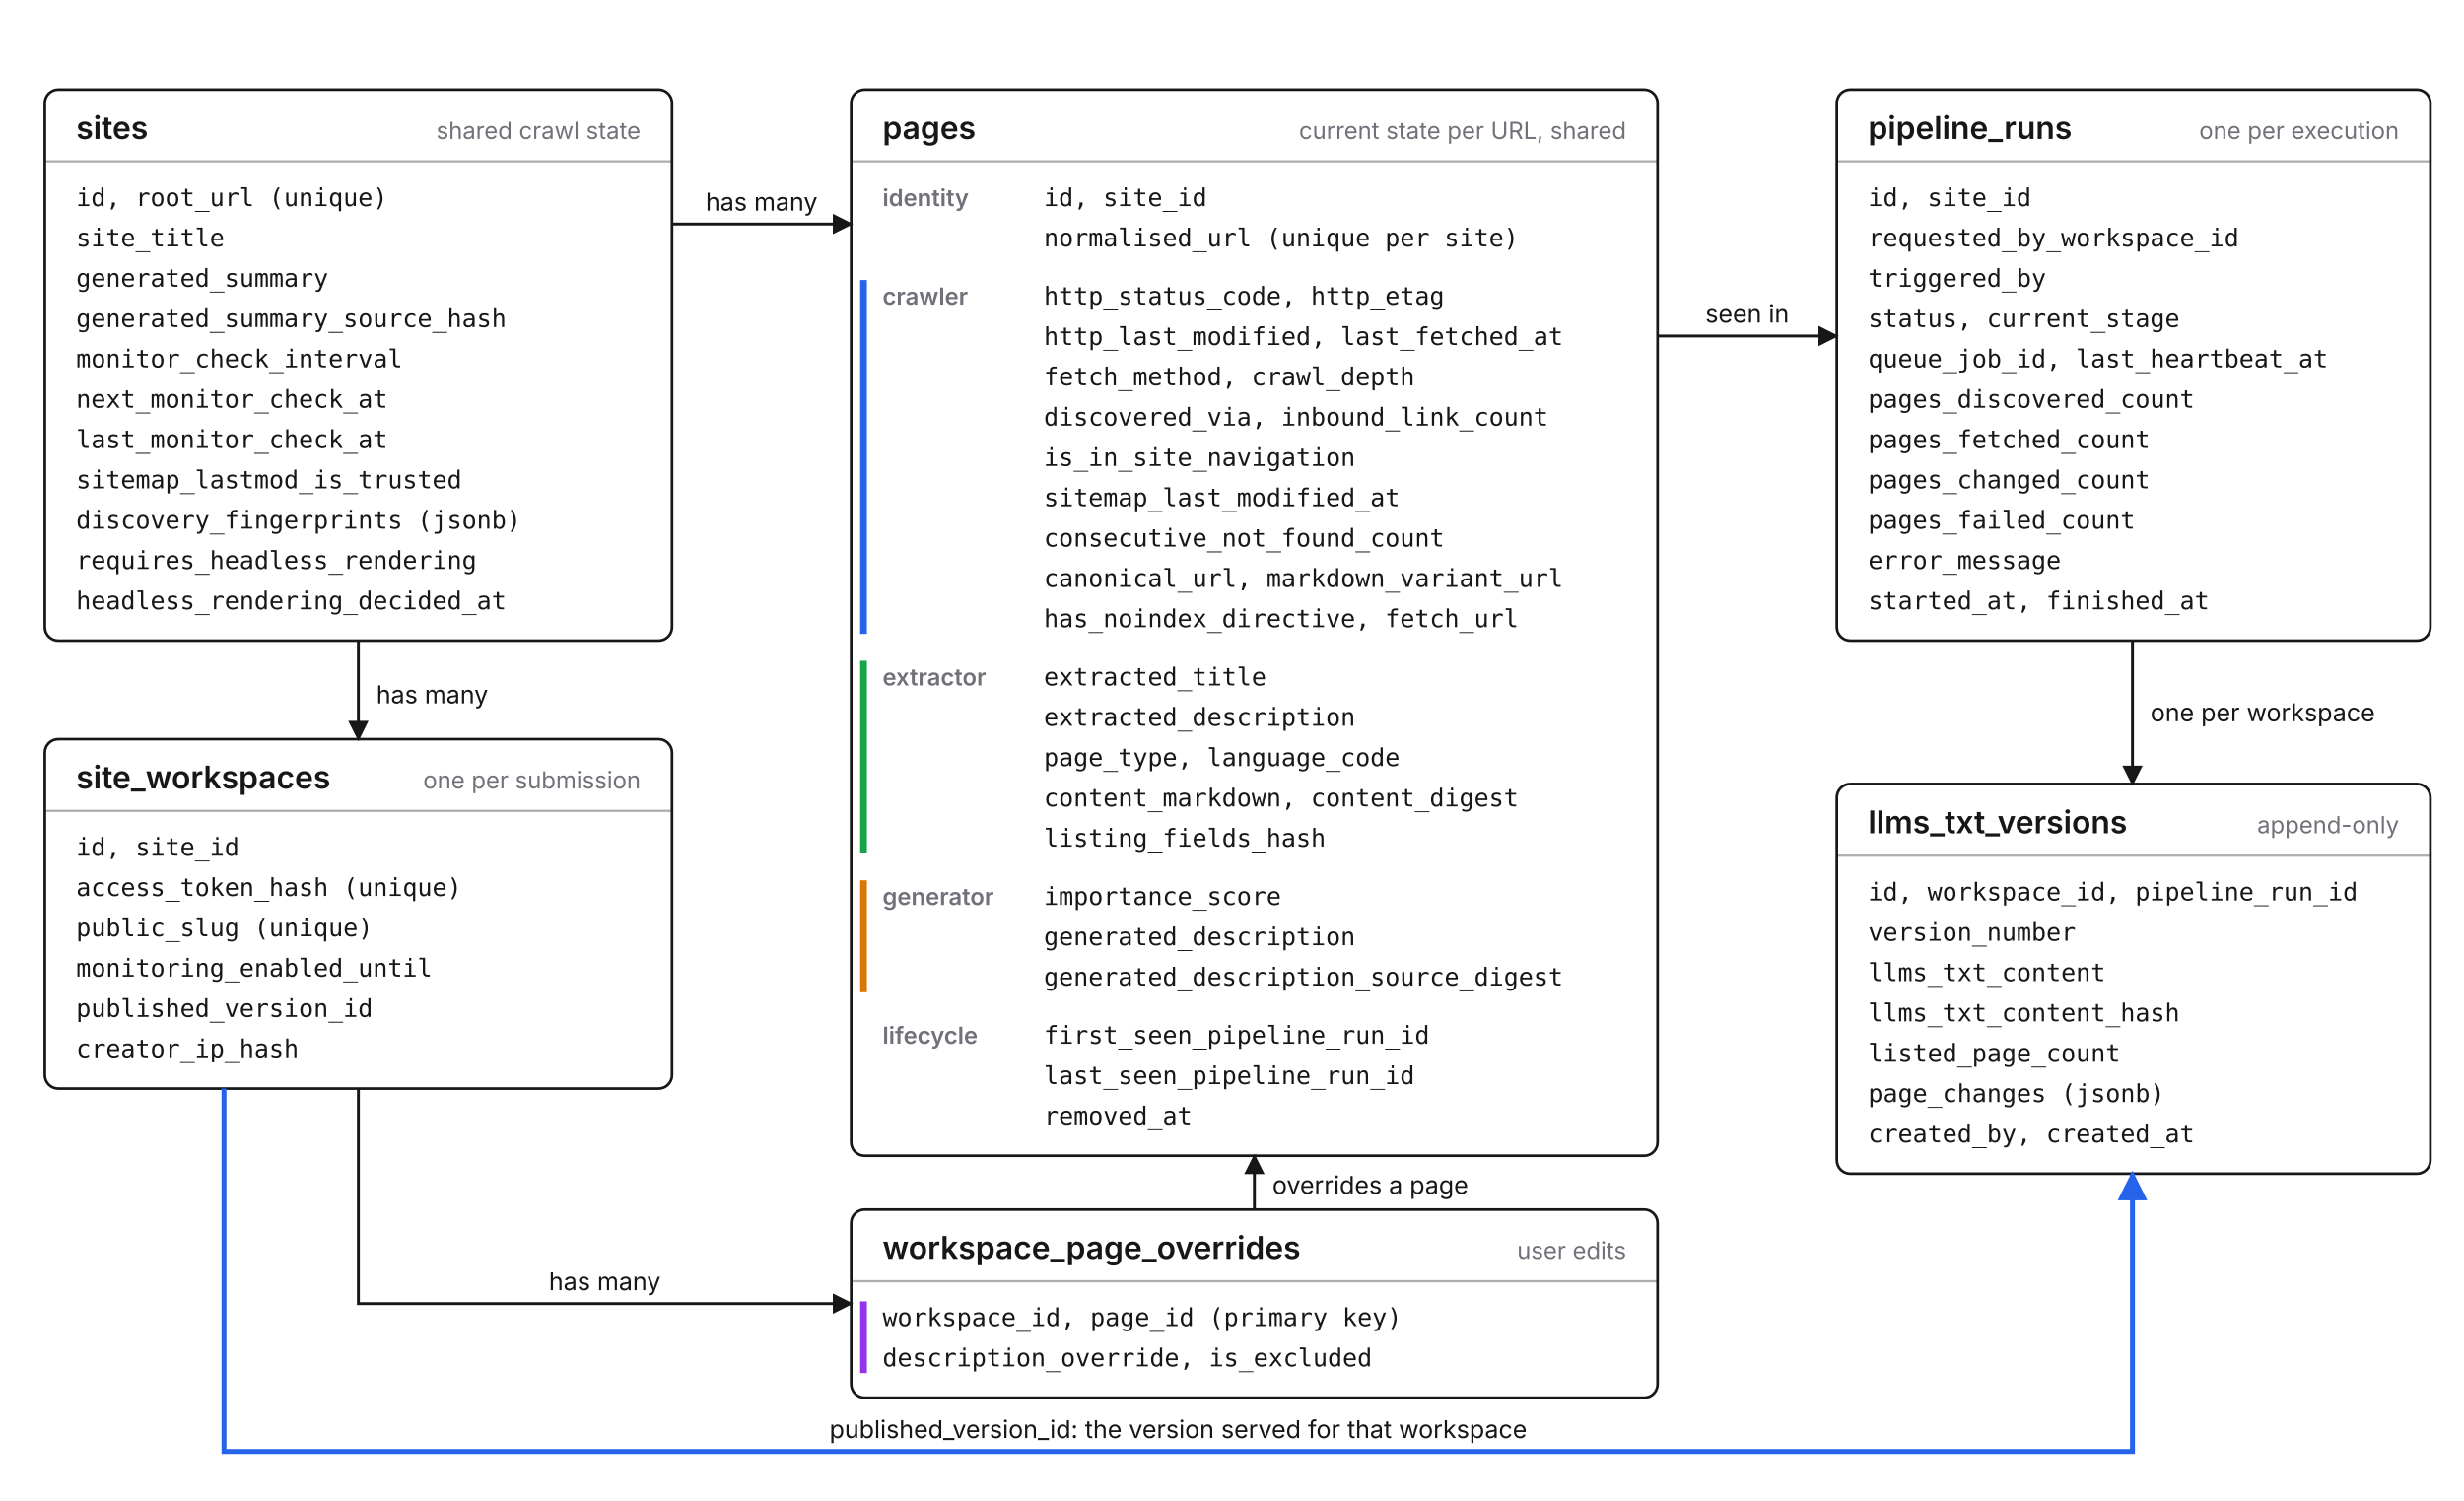
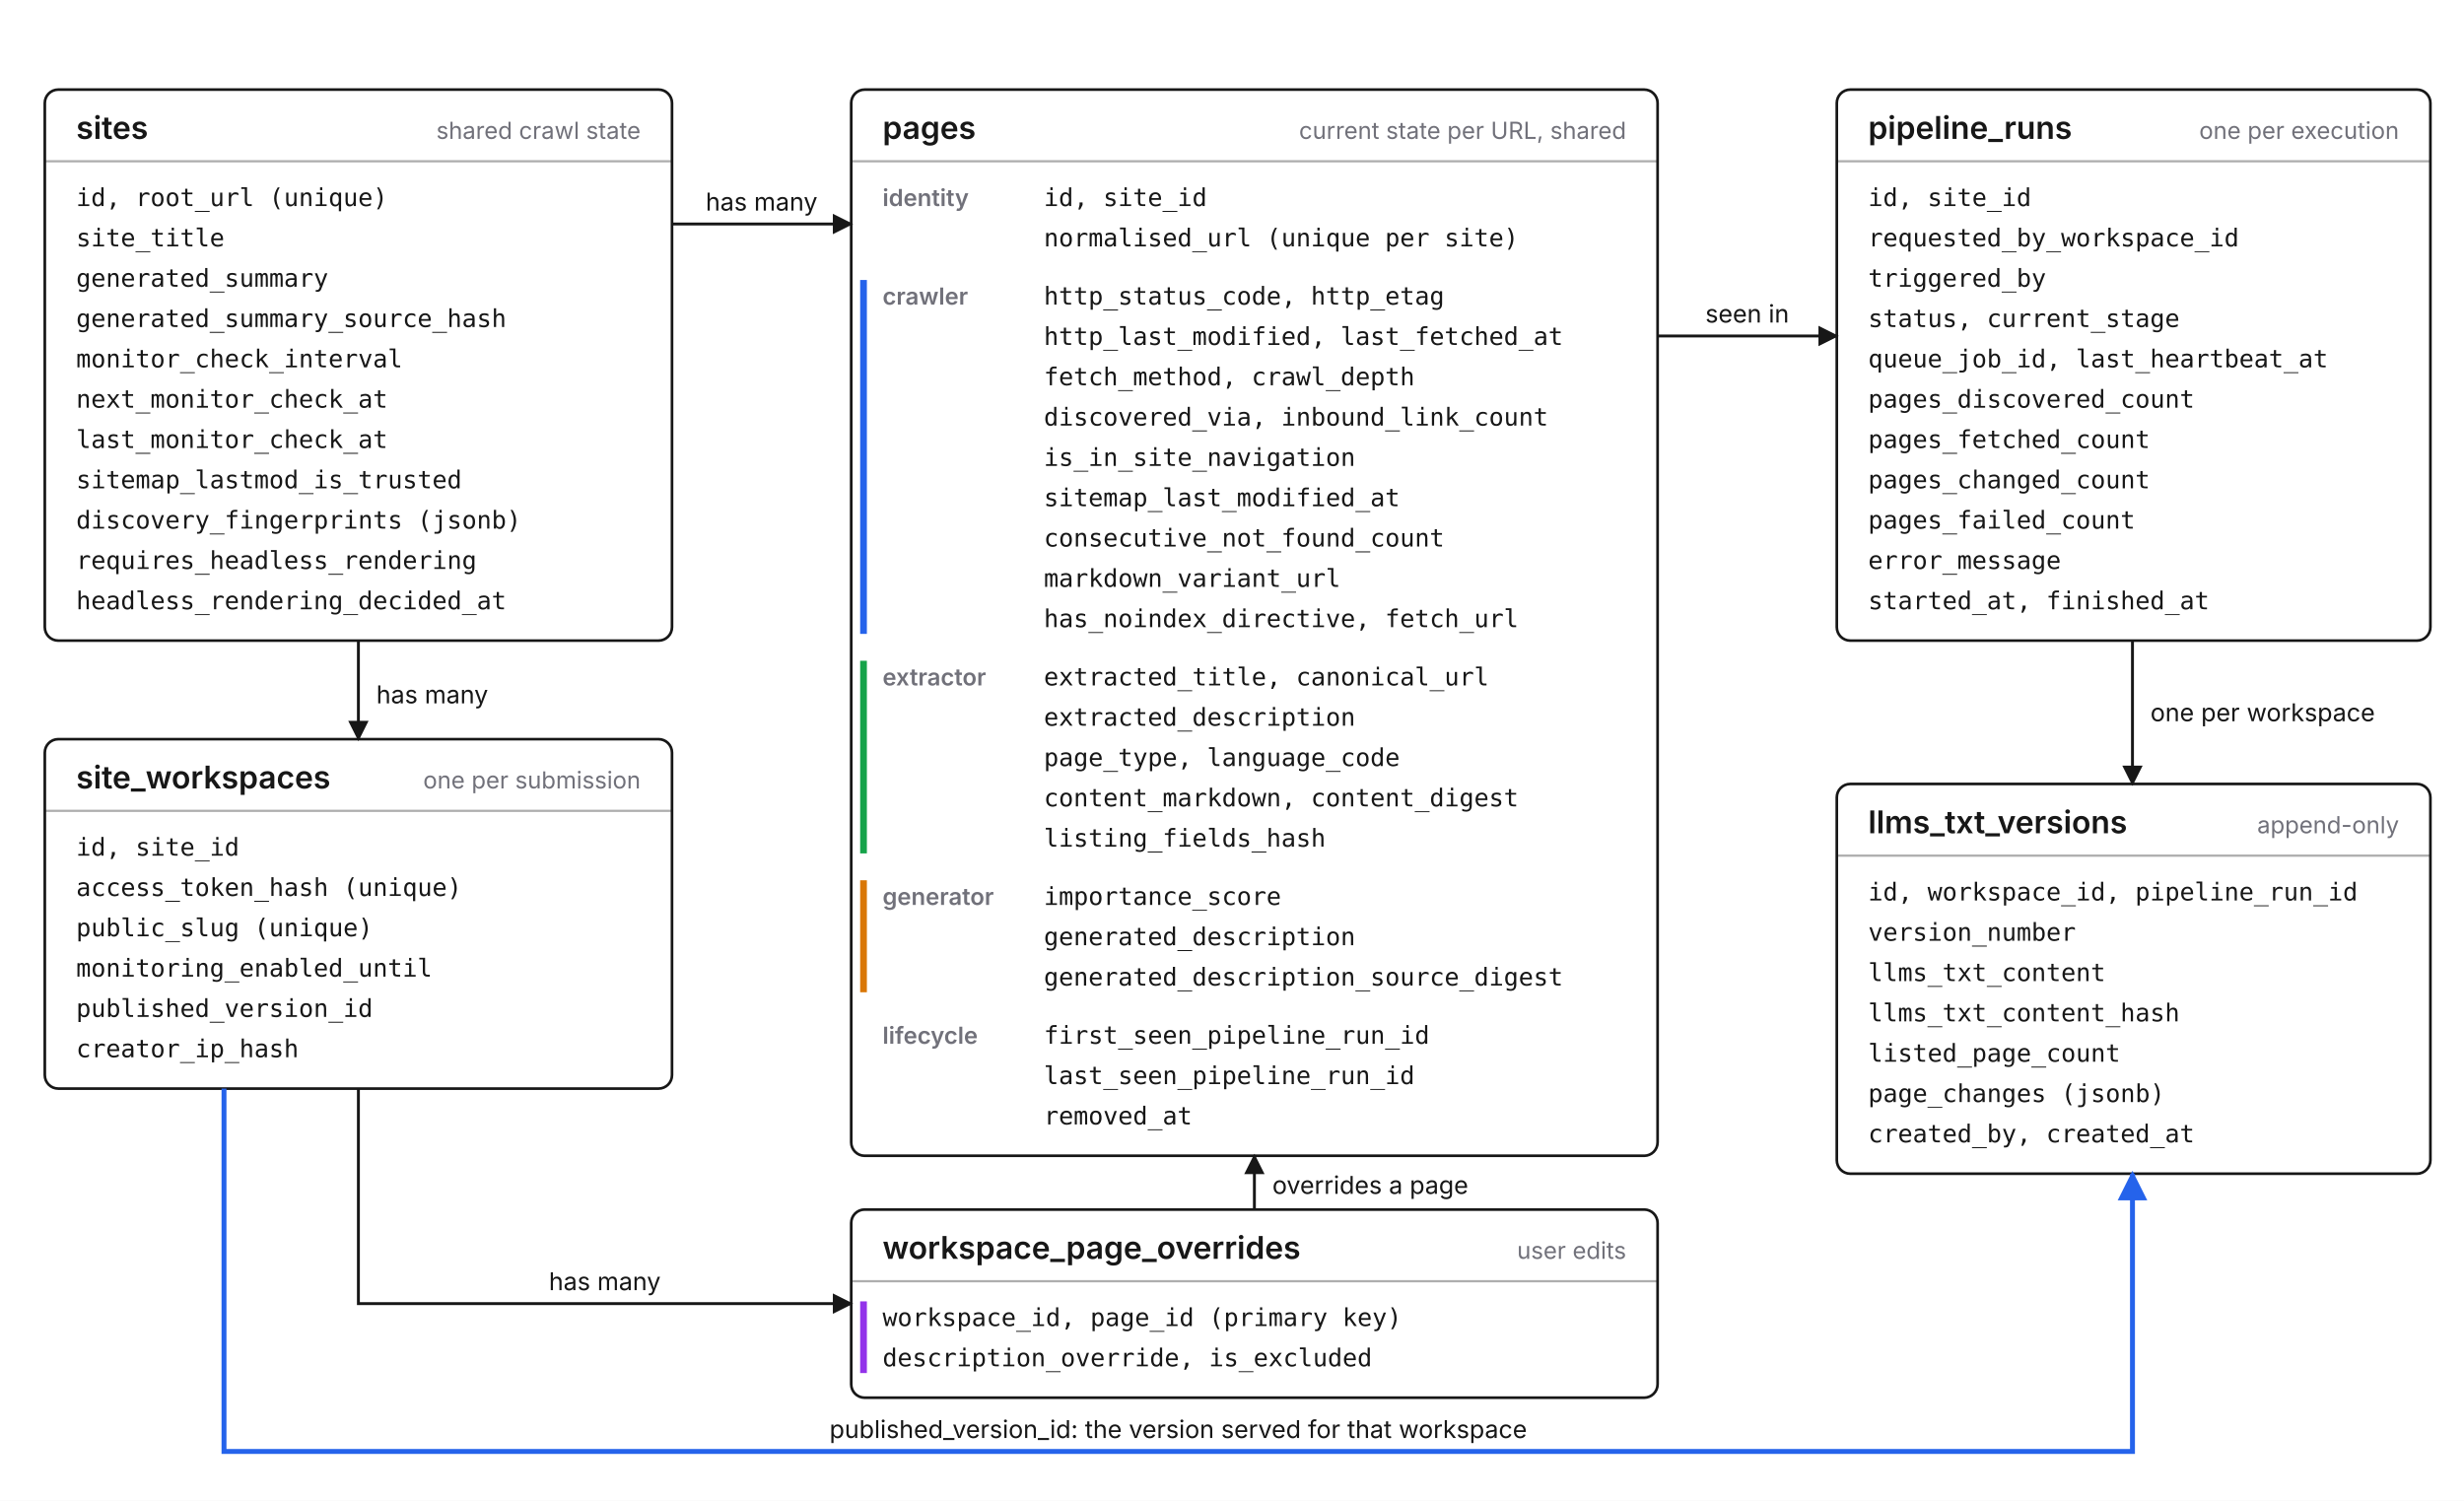
<svg xmlns="http://www.w3.org/2000/svg" width="1100" height="670" style="color:#171717;font-family:system-ui,-apple-system,'Segoe UI',sans-serif" viewBox="0 0 1100 670" role="img" aria-label="Six tables. A site has many pages and many workspaces. Crawl state lives on sites and pages and is shared; each workspace has its own access token, page overrides and published llms.txt version.">
  <style>
.b { fill: #fff; stroke: currentColor; stroke-width: 1.2; }
.sep { stroke: currentColor; stroke-width: 1; opacity: .35; }
.ln { fill: none; stroke: currentColor; stroke-width: 1.3; }
.ptr { fill: none; stroke: #2563eb; stroke-width: 2.2; }
.t { fill: currentColor; font-size: 14px; font-weight: 600; }
.n { fill: #71717a; font-size: 10.5px; }
.g { fill: #71717a; font-size: 10.5px; font-weight: 600; }
.f { fill: currentColor; font-size: 11px; font-family: ui-monospace, monospace; }
.l { fill: currentColor; font-size: 11px; }
.c1 { fill: #2563eb; }
.c2 { fill: #16a34a; }
.c3 { fill: #d97706; }
.c4 { fill: #9333ea; }
</style>
  <rect x="0" y="0" width="1100" height="670" fill="#ffffff" />
  <defs>
    <marker id="ar" viewBox="0 0 10 10" refX="9" refY="5" markerWidth="7" markerHeight="7" orient="auto-start-reverse">
      <path d="M0 0 L10 5 L0 10 z" fill="currentColor" />
    </marker>
    <marker id="arp" viewBox="0 0 10 10" refX="9" refY="5" markerWidth="6" markerHeight="6" orient="auto-start-reverse">
      <path d="M0 0 L10 5 L0 10 z" fill="#2563eb" />
    </marker>
  </defs>
  <rect class="b" x="20" y="40" width="280" height="246" rx="6" />
  <text class="t" x="34" y="62">sites</text>
  <text class="n" x="286" y="62" text-anchor="end">shared crawl state</text>
  <line class="sep" x1="20" y1="72" x2="300" y2="72" />
  <text class="f" x="34" y="92">id, root_url (unique)</text>
  <text class="f" x="34" y="110">site_title</text>
  <text class="f" x="34" y="128">generated_summary</text>
  <text class="f" x="34" y="146">generated_summary_source_hash</text>
  <text class="f" x="34" y="164">monitor_check_interval</text>
  <text class="f" x="34" y="182">next_monitor_check_at</text>
  <text class="f" x="34" y="200">last_monitor_check_at</text>
  <text class="f" x="34" y="218">sitemap_lastmod_is_trusted</text>
  <text class="f" x="34" y="236">discovery_fingerprints (jsonb)</text>
  <text class="f" x="34" y="254">requires_headless_rendering</text>
  <text class="f" x="34" y="272">headless_rendering_decided_at</text>
  <rect class="b" x="20" y="330" width="280" height="156" rx="6" />
  <text class="t" x="34" y="352">site_workspaces</text>
  <text class="n" x="286" y="352" text-anchor="end">one per submission</text>
  <line class="sep" x1="20" y1="362" x2="300" y2="362" />
  <text class="f" x="34" y="382">id, site_id</text>
  <text class="f" x="34" y="400">access_token_hash (unique)</text>
  <text class="f" x="34" y="418">public_slug (unique)</text>
  <text class="f" x="34" y="436">monitoring_enabled_until</text>
  <text class="f" x="34" y="454">published_version_id</text>
  <text class="f" x="34" y="472">creator_ip_hash</text>
  <rect class="b" x="380" y="40" width="360" height="476" rx="6" />
  <text class="t" x="394" y="62">pages</text>
  <text class="n" x="726" y="62" text-anchor="end">current state per URL, shared</text>
  <line class="sep" x1="380" y1="72" x2="740" y2="72" />
  <text class="g" x="394" y="92">identity</text>
  <text class="f" x="466" y="92">id, site_id</text>
  <text class="f" x="466" y="110">normalised_url (unique per site)</text>
  <rect class="c1" x="384" y="125" width="3" height="158" />
  <text class="g" x="394" y="136">crawler</text>
  <text class="f" x="466" y="136">http_status_code, http_etag</text>
  <text class="f" x="466" y="154">http_last_modified, last_fetched_at</text>
  <text class="f" x="466" y="172">fetch_method, crawl_depth</text>
  <text class="f" x="466" y="190">discovered_via, inbound_link_count</text>
  <text class="f" x="466" y="208">is_in_site_navigation</text>
  <text class="f" x="466" y="226">sitemap_last_modified_at</text>
  <text class="f" x="466" y="244">consecutive_not_found_count</text>
-   <text class="f" x="466" y="262">canonical_url, markdown_variant_url</text>
+   <text class="f" x="466" y="262">markdown_variant_url</text>
  <text class="f" x="466" y="280">has_noindex_directive, fetch_url</text>
  <rect class="c2" x="384" y="295" width="3" height="86" />
  <text class="g" x="394" y="306">extractor</text>
-   <text class="f" x="466" y="306">extracted_title</text>
+   <text class="f" x="466" y="306">extracted_title, canonical_url</text>
  <text class="f" x="466" y="324">extracted_description</text>
  <text class="f" x="466" y="342">page_type, language_code</text>
  <text class="f" x="466" y="360">content_markdown, content_digest</text>
  <text class="f" x="466" y="378">listing_fields_hash</text>
  <rect class="c3" x="384" y="393" width="3" height="50" />
  <text class="g" x="394" y="404">generator</text>
  <text class="f" x="466" y="404">importance_score</text>
  <text class="f" x="466" y="422">generated_description</text>
  <text class="f" x="466" y="440">generated_description_source_digest</text>
  <text class="g" x="394" y="466">lifecycle</text>
  <text class="f" x="466" y="466">first_seen_pipeline_run_id</text>
  <text class="f" x="466" y="484">last_seen_pipeline_run_id</text>
  <text class="f" x="466" y="502">removed_at</text>
  <rect class="b" x="380" y="540" width="360" height="84" rx="6" />
  <rect class="c4" x="384" y="581" width="3" height="32" />
  <text class="t" x="394" y="562">workspace_page_overrides</text>
  <text class="n" x="726" y="562" text-anchor="end">user edits</text>
  <line class="sep" x1="380" y1="572" x2="740" y2="572" />
  <text class="f" x="394" y="592">workspace_id, page_id (primary key)</text>
  <text class="f" x="394" y="610">description_override, is_excluded</text>
  <rect class="b" x="820" y="40" width="265" height="246" rx="6" />
  <text class="t" x="834" y="62">pipeline_runs</text>
  <text class="n" x="1071" y="62" text-anchor="end">one per execution</text>
  <line class="sep" x1="820" y1="72" x2="1085" y2="72" />
  <text class="f" x="834" y="92">id, site_id</text>
  <text class="f" x="834" y="110">requested_by_workspace_id</text>
  <text class="f" x="834" y="128">triggered_by</text>
  <text class="f" x="834" y="146">status, current_stage</text>
  <text class="f" x="834" y="164">queue_job_id, last_heartbeat_at</text>
  <text class="f" x="834" y="182">pages_discovered_count</text>
  <text class="f" x="834" y="200">pages_fetched_count</text>
  <text class="f" x="834" y="218">pages_changed_count</text>
  <text class="f" x="834" y="236">pages_failed_count</text>
  <text class="f" x="834" y="254">error_message</text>
  <text class="f" x="834" y="272">started_at, finished_at</text>
  <rect class="b" x="820" y="350" width="265" height="174" rx="6" />
  <text class="t" x="834" y="372">llms_txt_versions</text>
  <text class="n" x="1071" y="372" text-anchor="end">append-only</text>
  <line class="sep" x1="820" y1="382" x2="1085" y2="382" />
  <text class="f" x="834" y="402">id, workspace_id, pipeline_run_id</text>
  <text class="f" x="834" y="420">version_number</text>
  <text class="f" x="834" y="438">llms_txt_content</text>
  <text class="f" x="834" y="456">llms_txt_content_hash</text>
  <text class="f" x="834" y="474">listed_page_count</text>
  <text class="f" x="834" y="492">page_changes (jsonb)</text>
  <text class="f" x="834" y="510">created_by, created_at</text>
  <line class="ln" x1="300" y1="100" x2="380" y2="100" marker-end="url(#ar)" />
  <text class="l" x="340" y="94" text-anchor="middle">has many</text>
  <line class="ln" x1="160" y1="286" x2="160" y2="330" marker-end="url(#ar)" />
  <text class="l" x="168" y="314">has many</text>
  <line class="ln" x1="740" y1="150" x2="820" y2="150" marker-end="url(#ar)" />
  <text class="l" x="780" y="144" text-anchor="middle">seen in</text>
  <line class="ln" x1="952" y1="286" x2="952" y2="350" marker-end="url(#ar)" />
  <text class="l" x="960" y="322">one per workspace</text>
  <line class="ln" x1="560" y1="540" x2="560" y2="516" marker-end="url(#ar)" />
  <text class="l" x="568" y="533">overrides a page</text>
  <polyline class="ln" points="160,486 160,582 380,582" marker-end="url(#ar)" />
  <text class="l" x="270" y="576" text-anchor="middle">has many</text>
  <polyline class="ptr" points="100,486 100,648 952,648 952,524" marker-end="url(#arp)" />
  <text class="l" x="526" y="642" text-anchor="middle">published_version_id: the version served for that workspace</text>
</svg>
